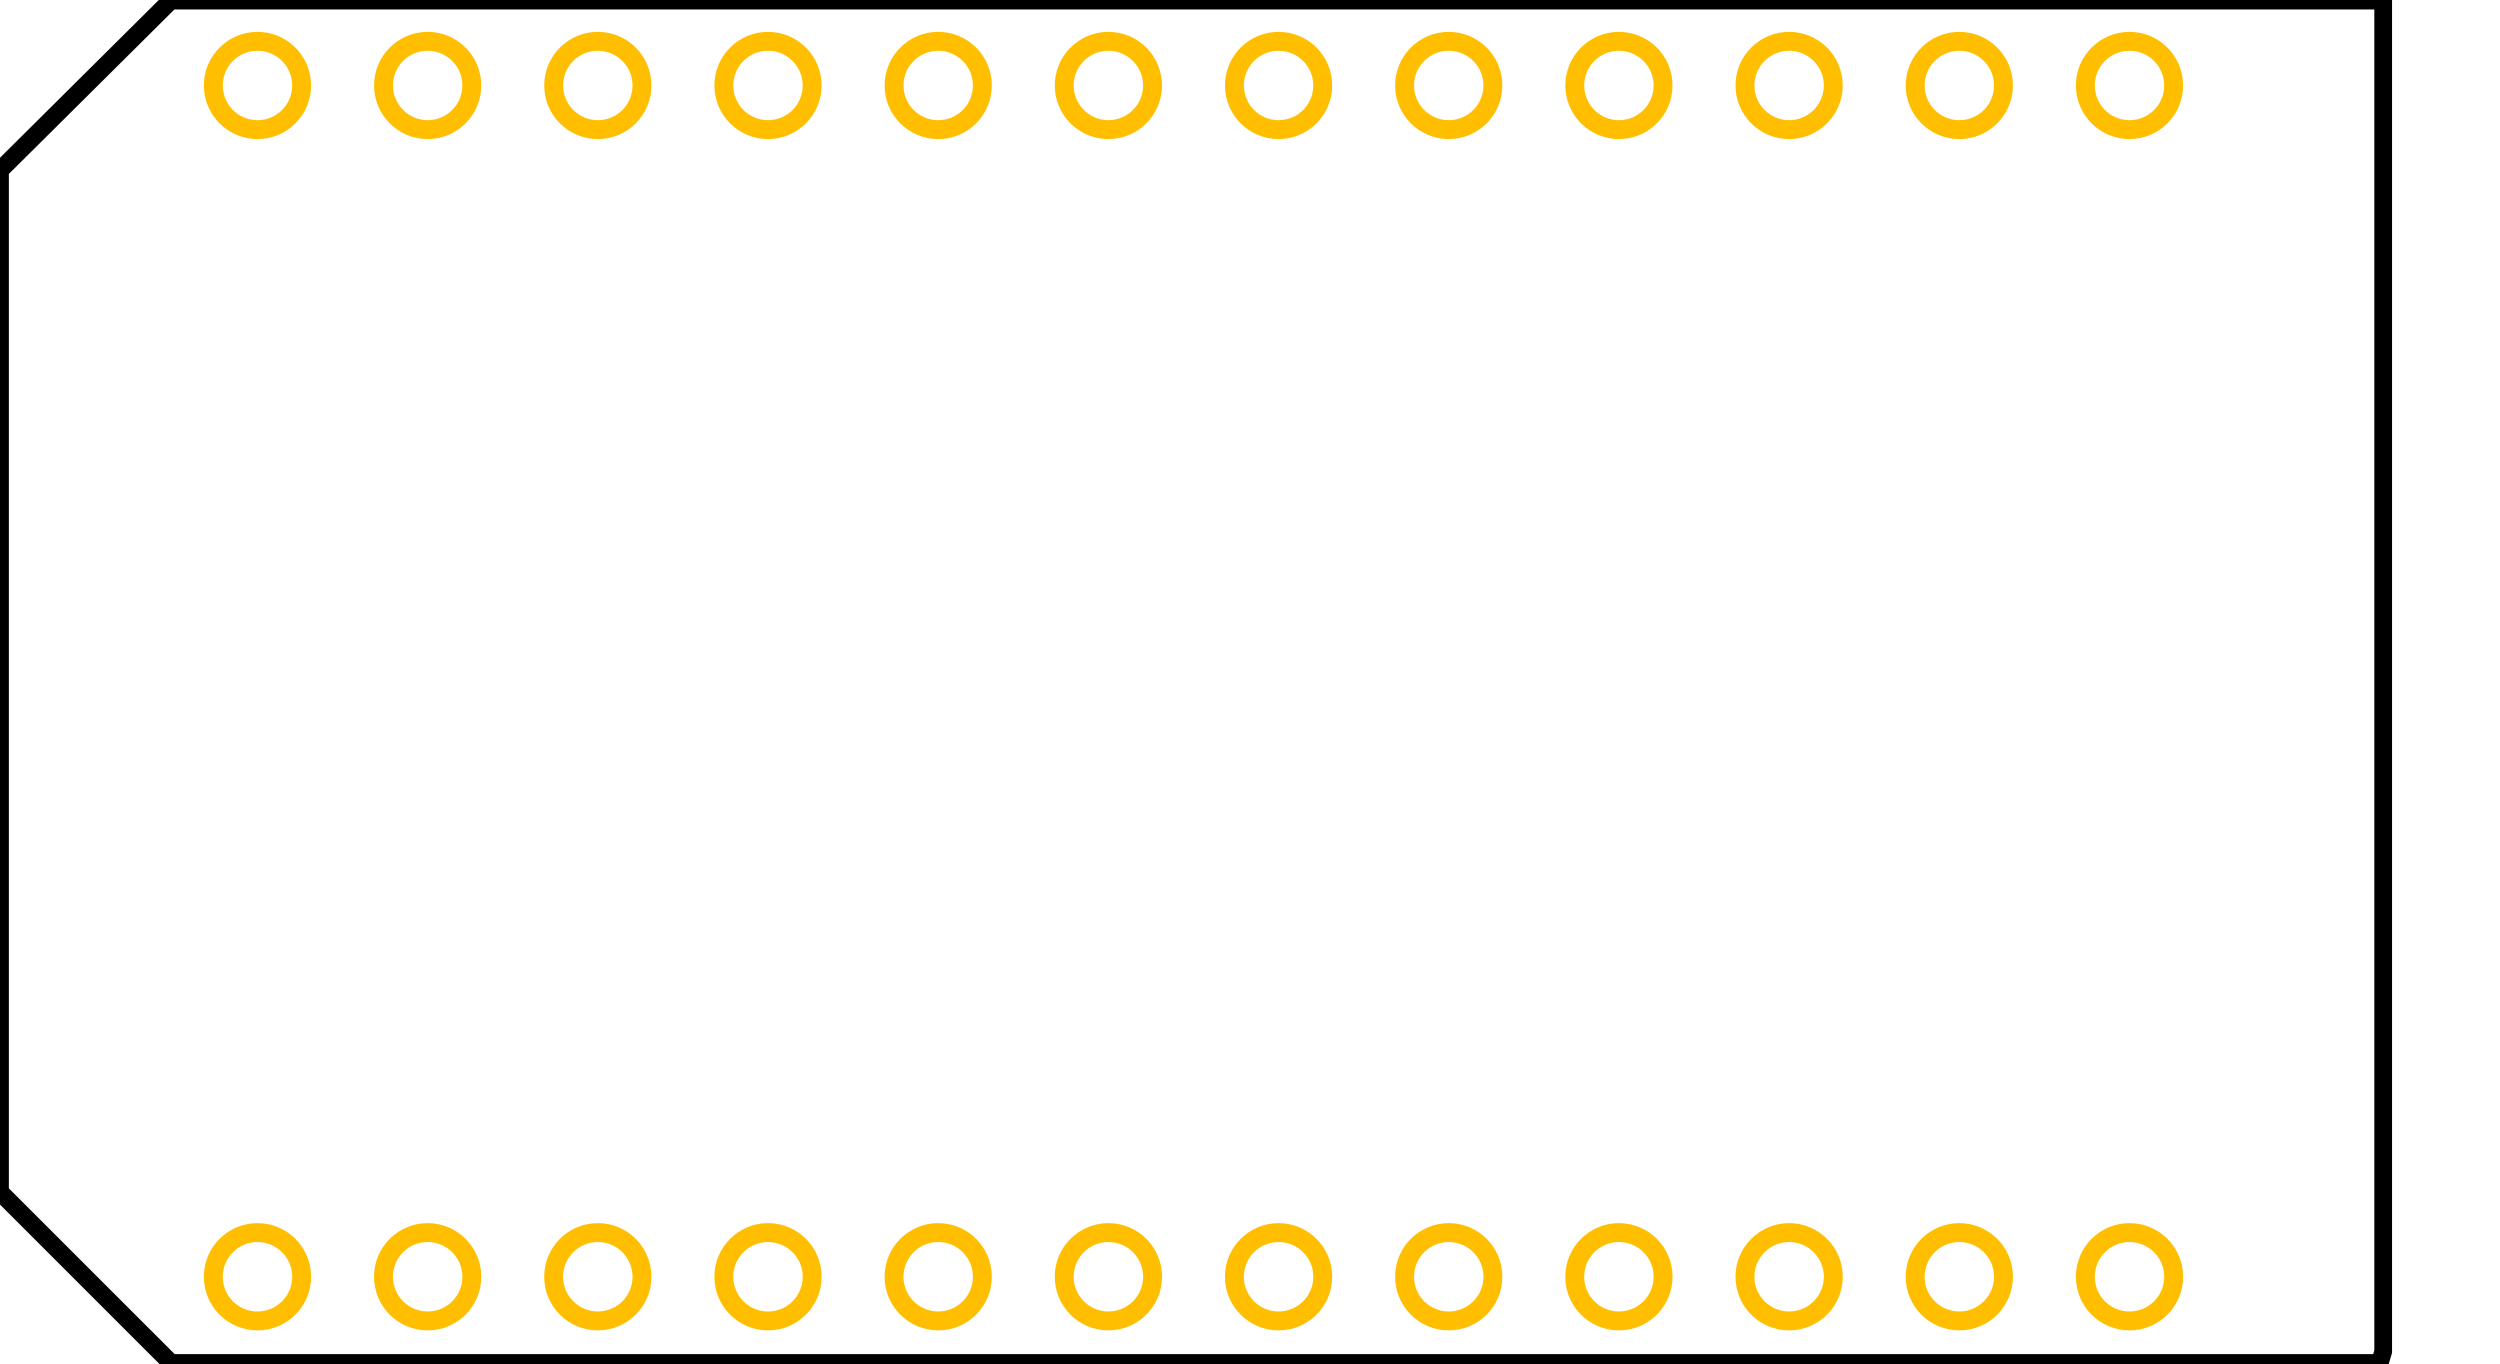
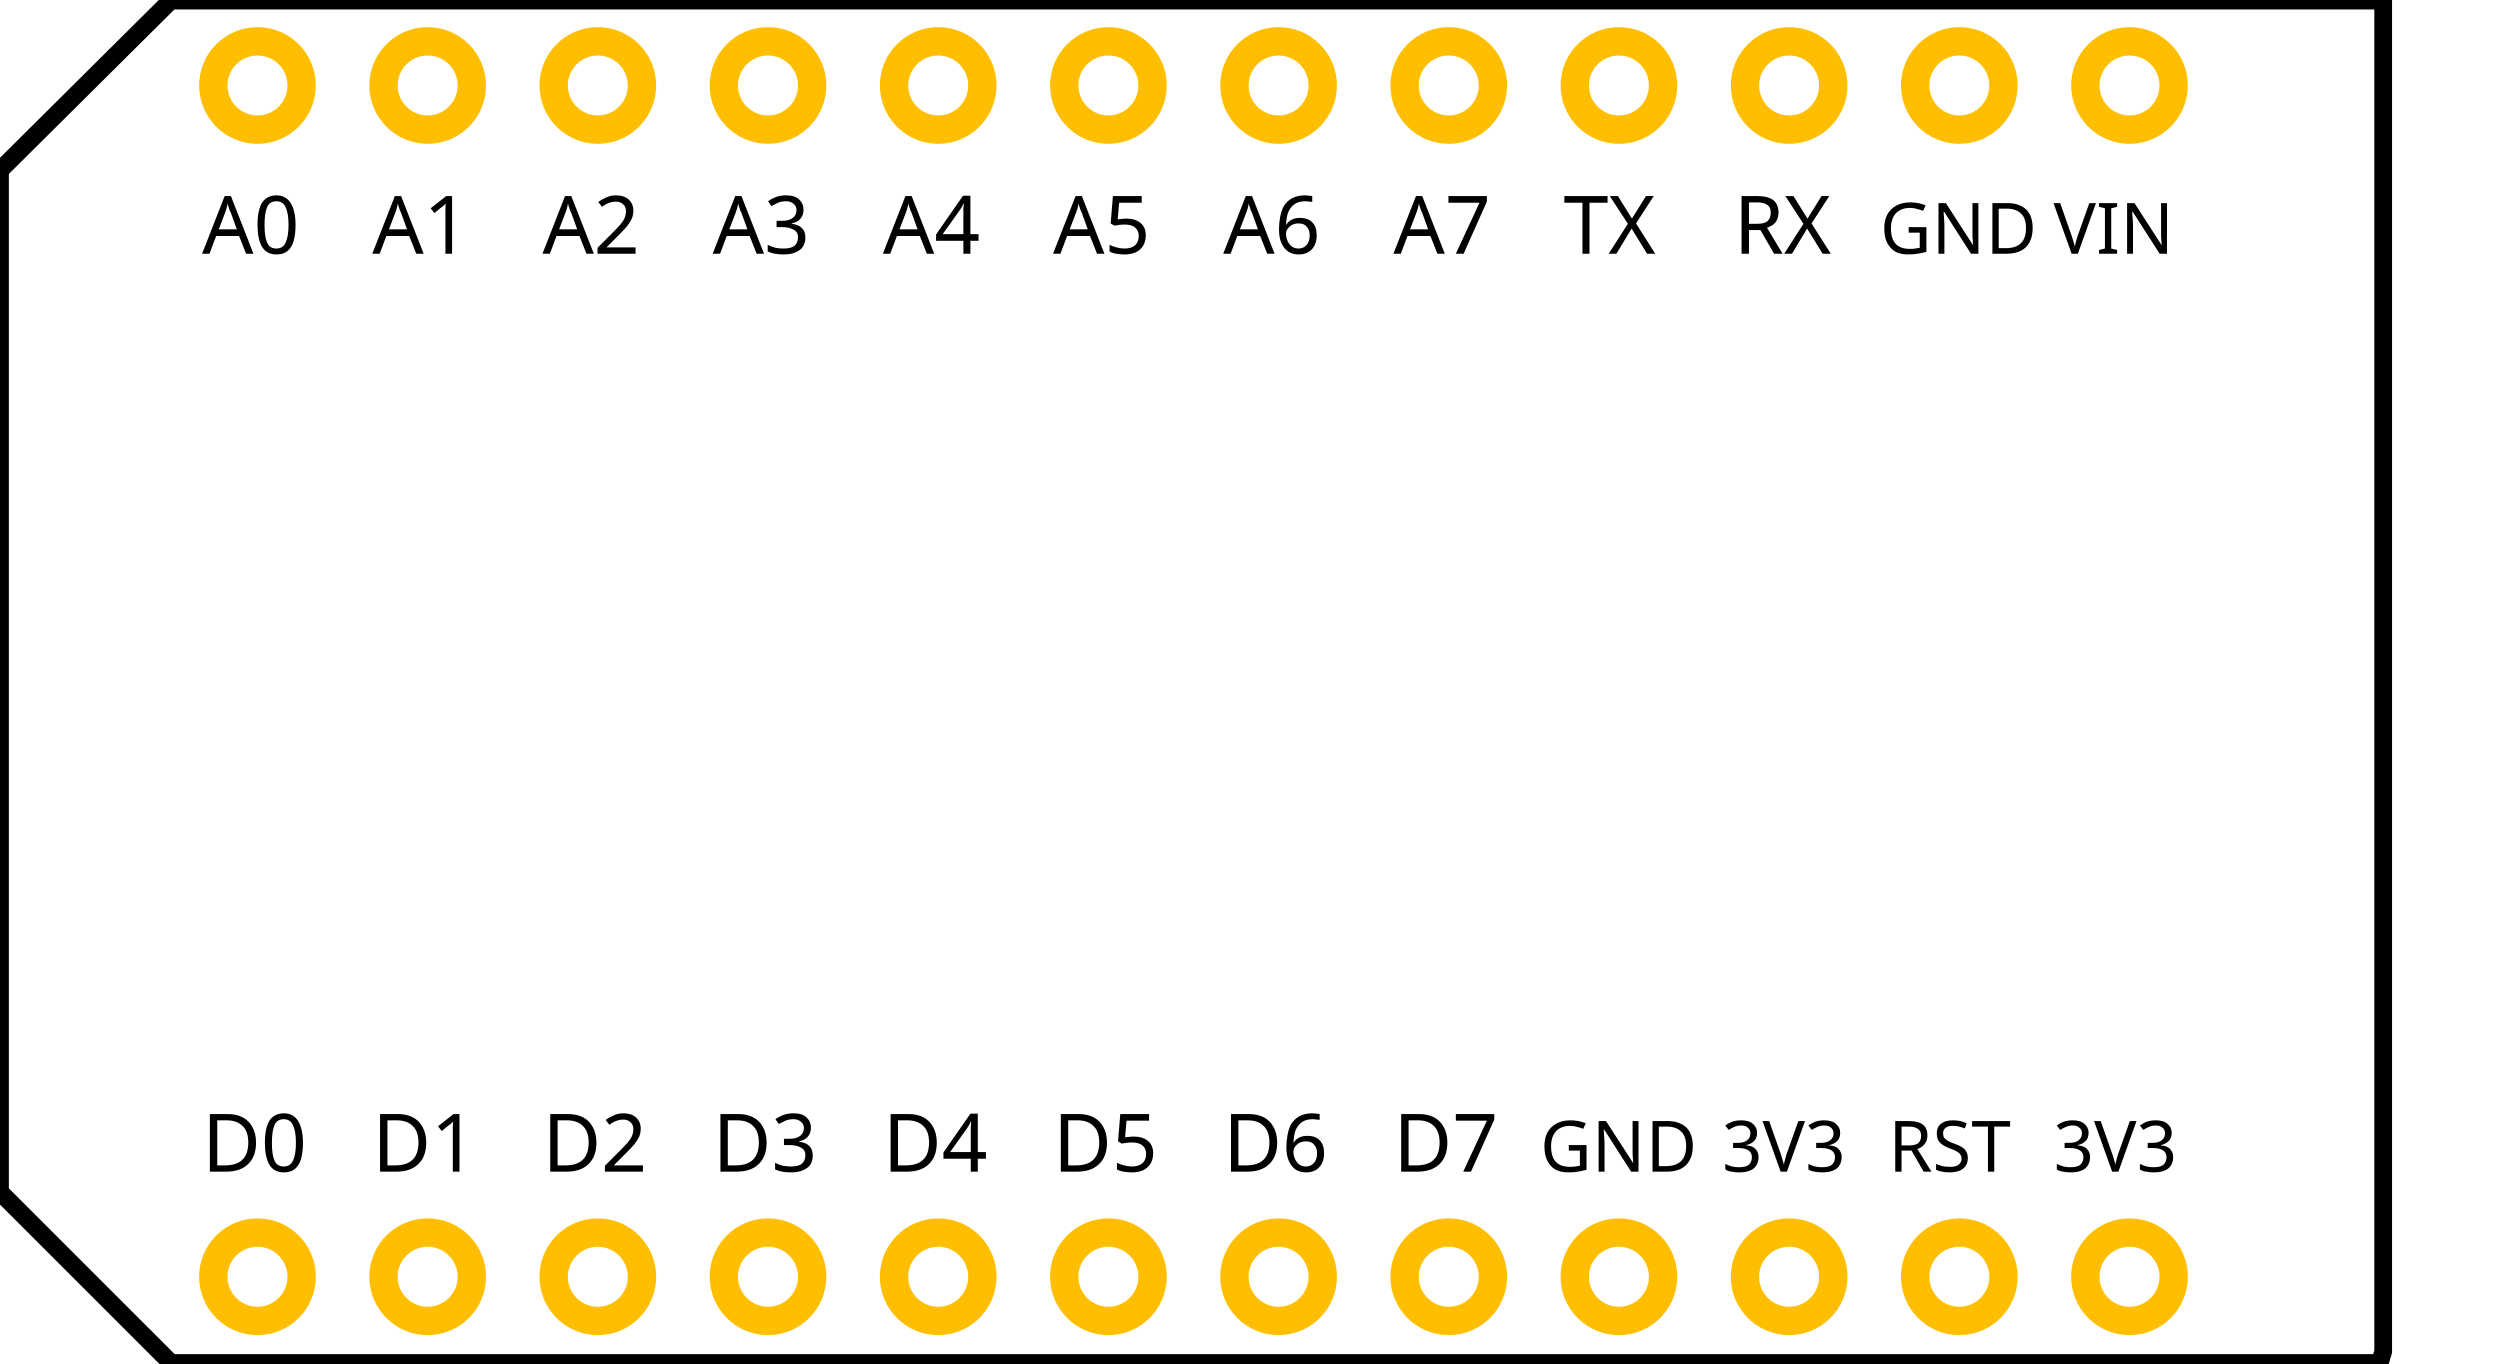
- <svg xmlns="http://www.w3.org/2000/svg" version="1.1" id="Layer_1" shape-rendering="geometricPrecision" image-rendering="optimizeQuality" text-rendering="geometricPrecision" x="0px" y="0px" width="105.768px" height="57.672px" viewBox="0 0 105.768 57.672" enable-background="new 0 0 105.768 57.672" xml:space="preserve">
+ <svg xmlns="http://www.w3.org/2000/svg" version="1.1" id="Layer_1" text-rendering="geometricPrecision" image-rendering="optimizeQuality" shape-rendering="geometricPrecision" x="0px" y="0px" width="105.768px" height="57.672px" viewBox="0 0 105.768 57.672" enable-background="new 0 0 105.768 57.672" xml:space="preserve">
  <g id="_408900848" enable-background="new    ">
    <g id="silkscreen" enable-background="new    ">
      <polygon id="_376312208" fill="none" stroke="#000000" stroke-width="0.75" points="100.826,0.025 100.826,19.205 100.826,38.342     100.826,57.182 100.681,57.664 7.234,57.664 0,50.432 0,7.202 7.225,0.025   " />
+       <g>
+         <g>
+           <text transform="matrix(1 0 0 1 86.8782 10.7334)" font-family="'OCRAStd'" font-size="3">VIN</text>
+         </g>
+         <g>
+           <text transform="matrix(1 0 0 1 79.5315 10.7334)" font-family="'OCRAStd'" font-size="3">GND</text>
+         </g>
+         <g>
+           <text transform="matrix(1 0 0 1 73.3528 10.7334)" font-family="'OCRAStd'" font-size="3.402">RX</text>
+         </g>
+         <g>
+           <text transform="matrix(1 0 0 1 66.1526 10.7334)" font-family="'OCRAStd'" font-size="3.402">TX</text>
+         </g>
+         <g>
+           <text transform="matrix(1 0 0 1 58.9524 10.7334)" font-family="'OCRAStd'" font-size="3.402">A7</text>
+         </g>
+         <g>
+           <text transform="matrix(1 0 0 1 51.7522 10.7334)" font-family="'OCRAStd'" font-size="3.402">A6</text>
+         </g>
+         <g>
+           <text transform="matrix(1 0 0 1 44.552 10.7334)" font-family="'OCRAStd'" font-size="3.402">A5</text>
+         </g>
+         <g>
+           <text transform="matrix(1 0 0 1 37.3518 10.7334)" font-family="'OCRAStd'" font-size="3.402">A4</text>
+         </g>
+         <g>
+           <text transform="matrix(1 0 0 1 30.1516 10.7334)" font-family="'OCRAStd'" font-size="3.402">A3</text>
+         </g>
+         <g>
+           <text transform="matrix(1 0 0 1 22.9514 10.7334)" font-family="'OCRAStd'" font-size="3.402">A2</text>
+         </g>
+         <g>
+           <text transform="matrix(1 0 0 1 15.7512 10.7334)" font-family="'OCRAStd'" font-size="3.402">A1</text>
+         </g>
+         <g>
+           <text transform="matrix(1 0 0 1 8.551 10.7334)" font-family="'OCRAStd'" font-size="3.402">A0</text>
+         </g>
+       </g>
+       <g>
+         <g>
+           <text transform="matrix(1 0 0 1 86.8782 49.5693)" font-family="'OCRAStd'" font-size="3">3V3</text>
+         </g>
+         <g>
+           <text transform="matrix(1 0 0 1 79.886 49.5693)" font-family="'OCRAStd'" font-size="3">RST</text>
+         </g>
+         <g>
+           <text transform="matrix(1 0 0 1 72.8528 49.5693)" font-family="'OCRAStd'" font-size="3">3V3</text>
+         </g>
+         <g>
+           <text transform="matrix(1 0 0 1 65.1526 49.5693)" font-family="'OCRAStd'" font-size="3">GND</text>
+         </g>
+         <g>
+           <text transform="matrix(1 0 0 1 58.9524 49.5693)" font-family="'OCRAStd'" font-size="3.402">D7</text>
+         </g>
+         <g>
+           <text transform="matrix(1 0 0 1 51.7522 49.5693)" font-family="'OCRAStd'" font-size="3.402">D6</text>
+         </g>
+         <g>
+           <text transform="matrix(1 0 0 1 44.552 49.5693)" font-family="'OCRAStd'" font-size="3.402">D5</text>
+         </g>
+         <g>
+           <text transform="matrix(1 0 0 1 37.3518 49.5693)" font-family="'OCRAStd'" font-size="3.402">D4</text>
+         </g>
+         <g>
+           <text transform="matrix(1 0 0 1 30.1516 49.5693)" font-family="'OCRAStd'" font-size="3.402">D3</text>
+         </g>
+         <g>
+           <text transform="matrix(1 0 0 1 22.9514 49.5693)" font-family="'OCRAStd'" font-size="3.402">D2</text>
+         </g>
+         <g>
+           <text transform="matrix(1 0 0 1 15.7512 49.5693)" font-family="'OCRAStd'" font-size="3.402">D1</text>
+         </g>
+         <g>
+           <text transform="matrix(1 0 0 1 8.551 49.5693)" font-family="'OCRAStd'" font-size="3.402">D0</text>
+         </g>
+       </g>
    </g>
    <g id="copper1">
      <g id="copper0">
-         <circle id="connector55pad" fill="none" stroke="#FFBF00" stroke-width="0.8" cx="25.292" cy="54.016" r="1.869" />
-         <circle id="connector56pad" fill="none" stroke="#FFBF00" stroke-width="0.8" cx="32.492" cy="54.016" r="1.869" />
-         <circle id="connector54pad" fill="none" stroke="#FFBF00" stroke-width="0.8" cx="18.093" cy="54.016" r="1.869" />
-         <circle id="connector53pad" fill="none" stroke="#FFBF00" stroke-width="0.8" cx="10.893" cy="54.016" r="1.869" />
-         <circle id="connector57pad" fill="none" stroke="#FFBF00" stroke-width="0.8" cx="39.693" cy="54.016" r="1.869" />
-         <circle id="connector58pad" fill="none" stroke="#FFBF00" stroke-width="0.8" cx="46.893" cy="54.016" r="1.869" />
-         <circle id="connector59pad" fill="none" stroke="#FFBF00" stroke-width="0.8" cx="54.093" cy="54.016" r="1.869" />
-         <circle id="connector60pad" fill="none" stroke="#FFBF00" stroke-width="0.8" cx="61.292" cy="54.016" r="1.869" />
-         <circle id="connector61pad" fill="none" stroke="#FFBF00" stroke-width="0.8" cx="68.492" cy="54.016" r="1.869" />
-         <circle id="connector62pad" fill="none" stroke="#FFBF00" stroke-width="0.8" cx="75.693" cy="54.016" r="1.869" />
-         <circle id="connector63pad" fill="none" stroke="#FFBF00" stroke-width="0.8" cx="82.893" cy="54.016" r="1.869" />
-         <circle id="connector64pad" fill="none" stroke="#FFBF00" stroke-width="0.8" cx="90.093" cy="54.016" r="1.869" />
-         <circle id="connector44pad" fill="none" stroke="#FFBF00" stroke-width="0.8" cx="32.492" cy="3.616" r="1.868" />
-         <circle id="connector43pad" fill="none" stroke="#FFBF00" stroke-width="0.8" cx="25.292" cy="3.616" r="1.868" />
-         <circle id="connector42pad" fill="none" stroke="#FFBF00" stroke-width="0.8" cx="18.093" cy="3.616" r="1.868" />
-         <circle id="connector41pad" fill="none" stroke="#FFBF00" stroke-width="0.8" cx="10.893" cy="3.616" r="1.868" />
-         <circle id="connector45pad" fill="none" stroke="#FFBF00" stroke-width="0.8" cx="39.693" cy="3.616" r="1.868" />
-         <circle id="connector46pad" fill="none" stroke="#FFBF00" stroke-width="0.8" cx="46.893" cy="3.616" r="1.868" />
-         <circle id="connector47pad" fill="none" stroke="#FFBF00" stroke-width="0.8" cx="54.093" cy="3.616" r="1.868" />
-         <circle id="connector48pad" fill="none" stroke="#FFBF00" stroke-width="0.8" cx="61.292" cy="3.616" r="1.868" />
-         <circle id="connector50pad" fill="none" stroke="#FFBF00" stroke-width="0.8" cx="75.693" cy="3.616" r="1.868" />
-         <circle id="connector49pad" fill="none" stroke="#FFBF00" stroke-width="0.8" cx="68.492" cy="3.616" r="1.868" />
-         <circle id="connector51pad" fill="none" stroke="#FFBF00" stroke-width="0.8" cx="82.893" cy="3.616" r="1.868" />
-         <circle id="connector52pad" fill="none" stroke="#FFBF00" stroke-width="0.8" cx="90.093" cy="3.616" r="1.868" />
+         <circle id="connector55pad" fill="none" stroke="#FFBF00" stroke-width="1.2" cx="25.292" cy="54.016" r="1.869" />
+         <circle id="connector56pad" fill="none" stroke="#FFBF00" stroke-width="1.2" cx="32.492" cy="54.016" r="1.869" />
+         <circle id="connector54pad" fill="none" stroke="#FFBF00" stroke-width="1.2" cx="18.093" cy="54.016" r="1.869" />
+         <circle id="connector53pad" fill="none" stroke="#FFBF00" stroke-width="1.2" cx="10.893" cy="54.016" r="1.869" />
+         <circle id="connector57pad" fill="none" stroke="#FFBF00" stroke-width="1.2" cx="39.693" cy="54.016" r="1.869" />
+         <circle id="connector58pad" fill="none" stroke="#FFBF00" stroke-width="1.2" cx="46.893" cy="54.016" r="1.869" />
+         <circle id="connector59pad" fill="none" stroke="#FFBF00" stroke-width="1.2" cx="54.093" cy="54.016" r="1.869" />
+         <circle id="connector60pad" fill="none" stroke="#FFBF00" stroke-width="1.2" cx="61.292" cy="54.016" r="1.869" />
+         <circle id="connector61pad" fill="none" stroke="#FFBF00" stroke-width="1.2" cx="68.492" cy="54.016" r="1.869" />
+         <circle id="connector62pad" fill="none" stroke="#FFBF00" stroke-width="1.2" cx="75.693" cy="54.016" r="1.869" />
+         <circle id="connector63pad" fill="none" stroke="#FFBF00" stroke-width="1.2" cx="82.893" cy="54.016" r="1.869" />
+         <circle id="connector64pad" fill="none" stroke="#FFBF00" stroke-width="1.2" cx="90.093" cy="54.016" r="1.869" />
+         <circle id="connector44pad" fill="none" stroke="#FFBF00" stroke-width="1.2" cx="32.492" cy="3.616" r="1.868" />
+         <circle id="connector43pad" fill="none" stroke="#FFBF00" stroke-width="1.2" cx="25.292" cy="3.616" r="1.868" />
+         <circle id="connector42pad" fill="none" stroke="#FFBF00" stroke-width="1.2" cx="18.093" cy="3.616" r="1.868" />
+         <circle id="connector41pad" fill="none" stroke="#FFBF00" stroke-width="1.2" cx="10.893" cy="3.616" r="1.868" />
+         <circle id="connector45pad" fill="none" stroke="#FFBF00" stroke-width="1.2" cx="39.693" cy="3.616" r="1.868" />
+         <circle id="connector46pad" fill="none" stroke="#FFBF00" stroke-width="1.2" cx="46.893" cy="3.616" r="1.868" />
+         <circle id="connector47pad" fill="none" stroke="#FFBF00" stroke-width="1.2" cx="54.093" cy="3.616" r="1.868" />
+         <circle id="connector48pad" fill="none" stroke="#FFBF00" stroke-width="1.2" cx="61.292" cy="3.616" r="1.868" />
+         <circle id="connector50pad" fill="none" stroke="#FFBF00" stroke-width="1.2" cx="75.693" cy="3.616" r="1.868" />
+         <circle id="connector49pad" fill="none" stroke="#FFBF00" stroke-width="1.2" cx="68.492" cy="3.616" r="1.868" />
+         <circle id="connector51pad" fill="none" stroke="#FFBF00" stroke-width="1.2" cx="82.893" cy="3.616" r="1.868" />
+         <circle id="connector52pad" fill="none" stroke="#FFBF00" stroke-width="1.2" cx="90.093" cy="3.616" r="1.868" />
      </g>
    </g>
  </g>
</svg>
